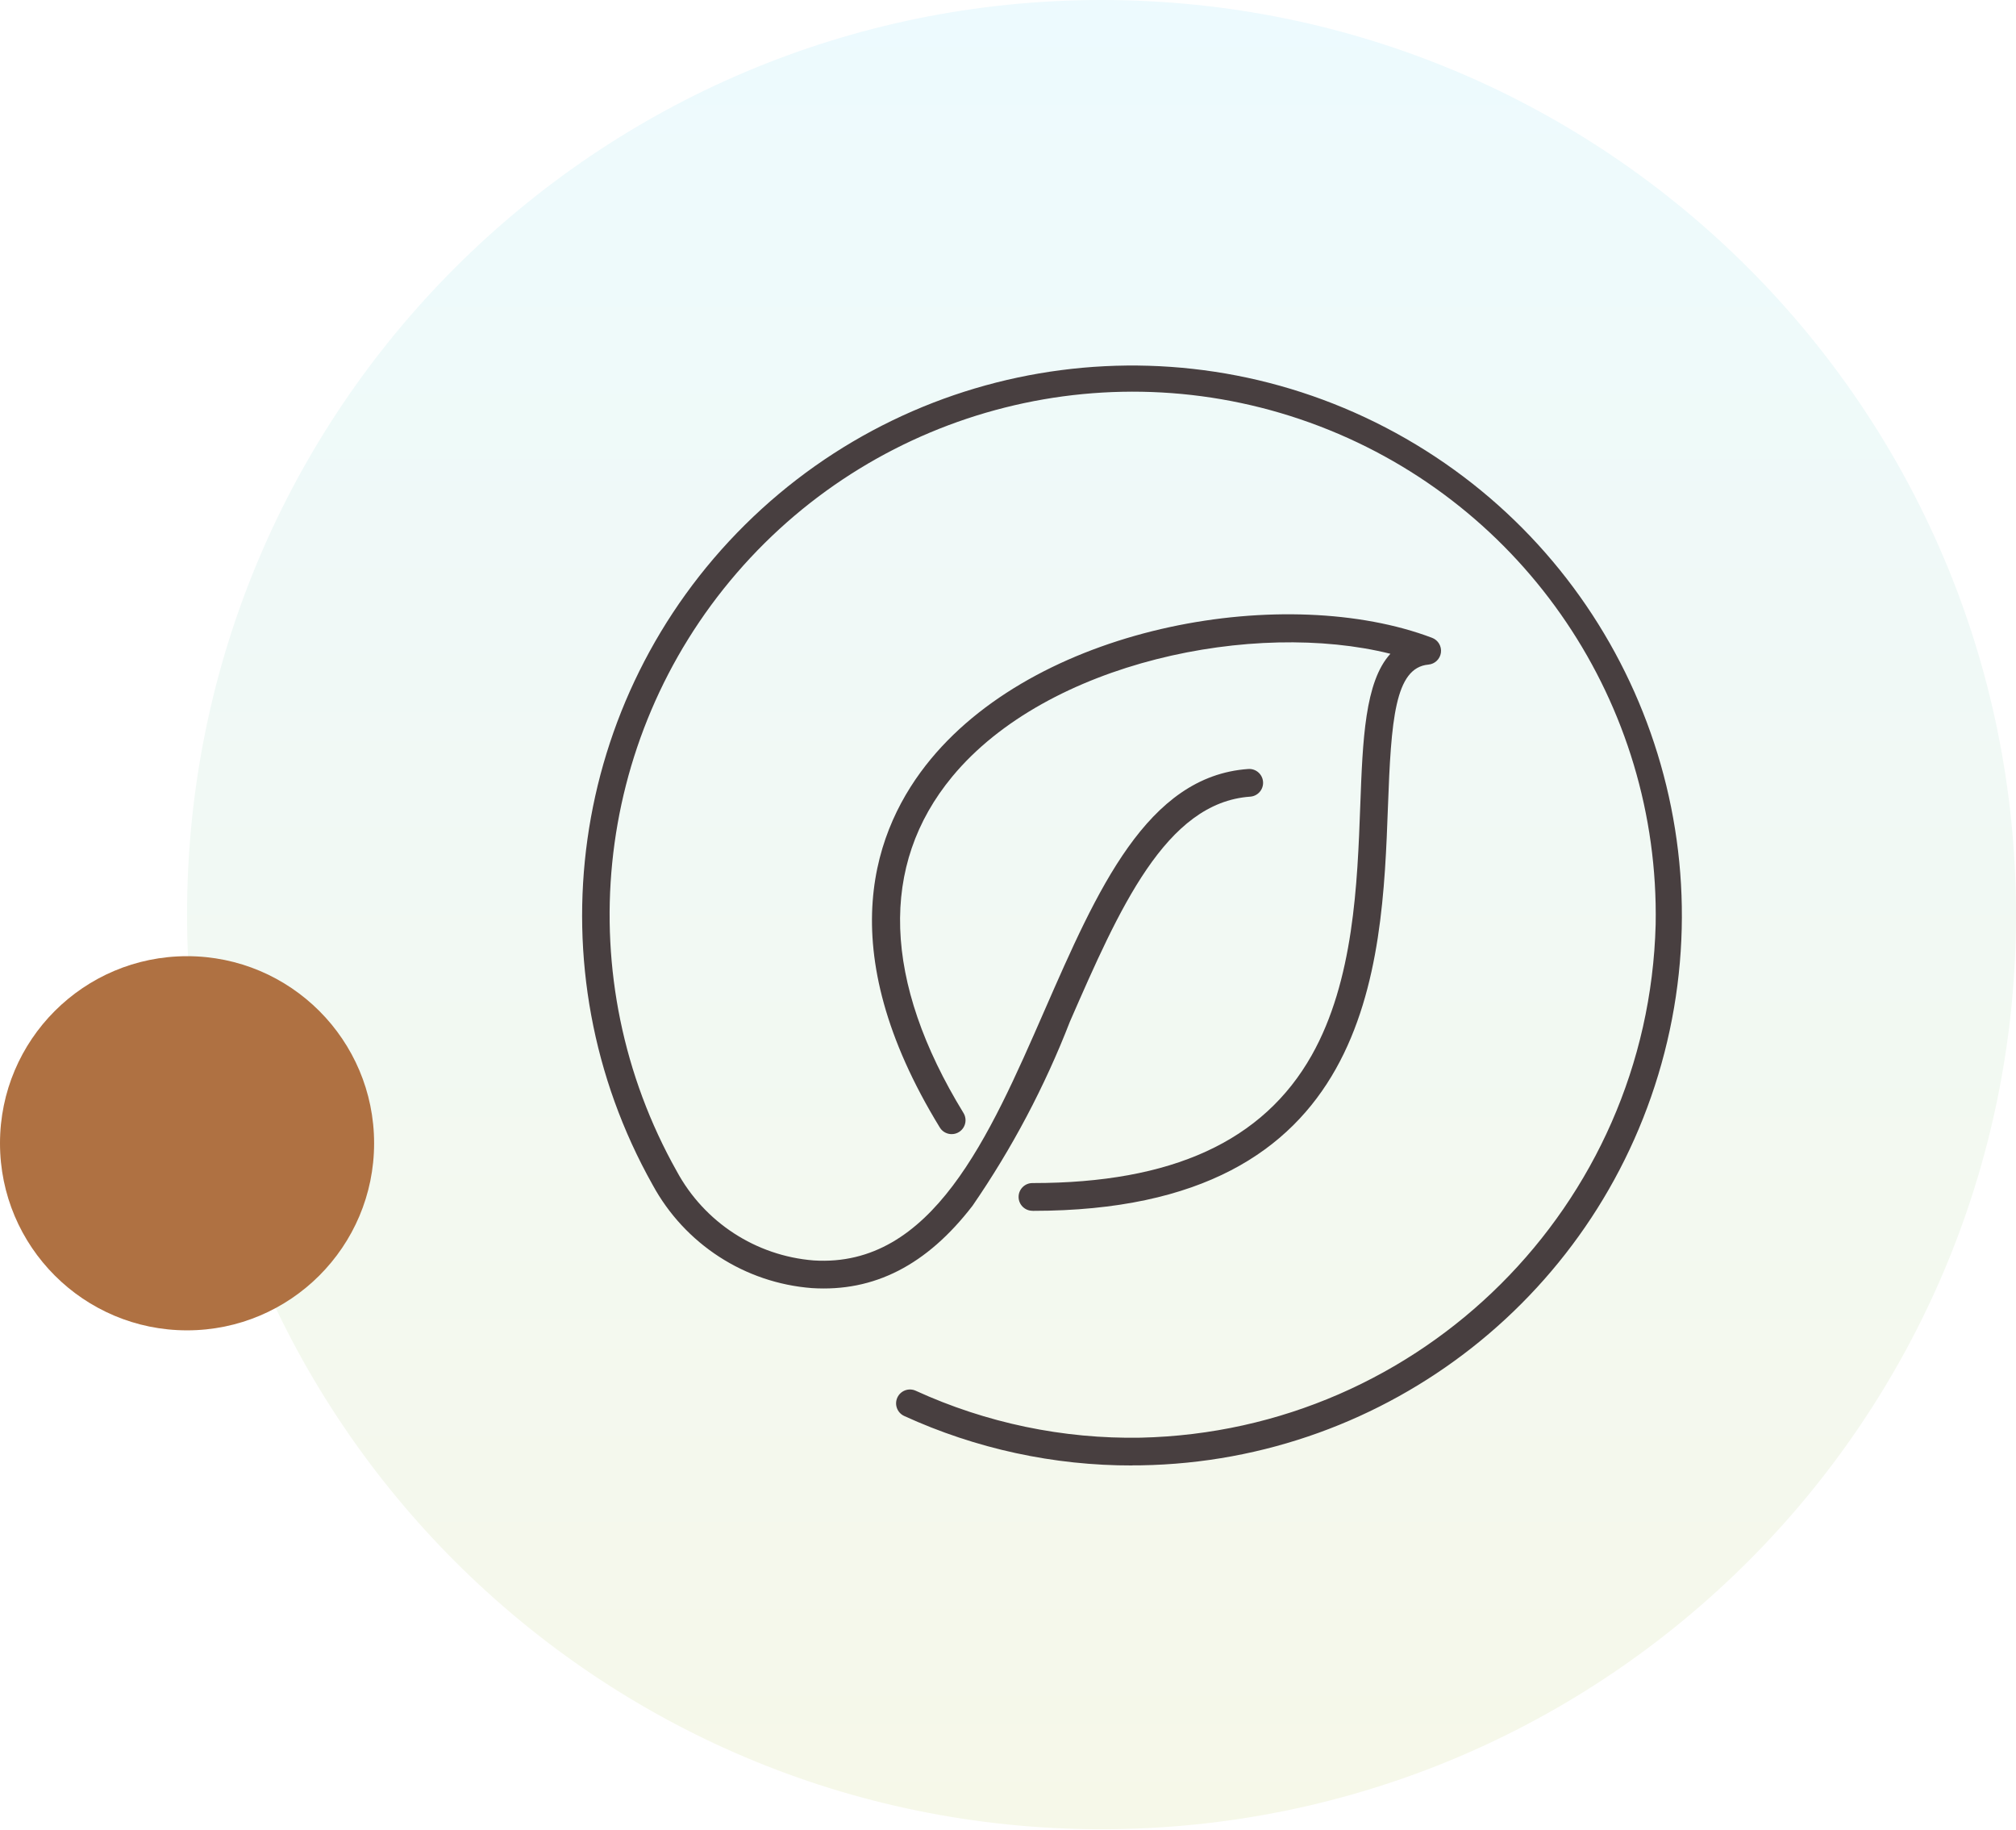
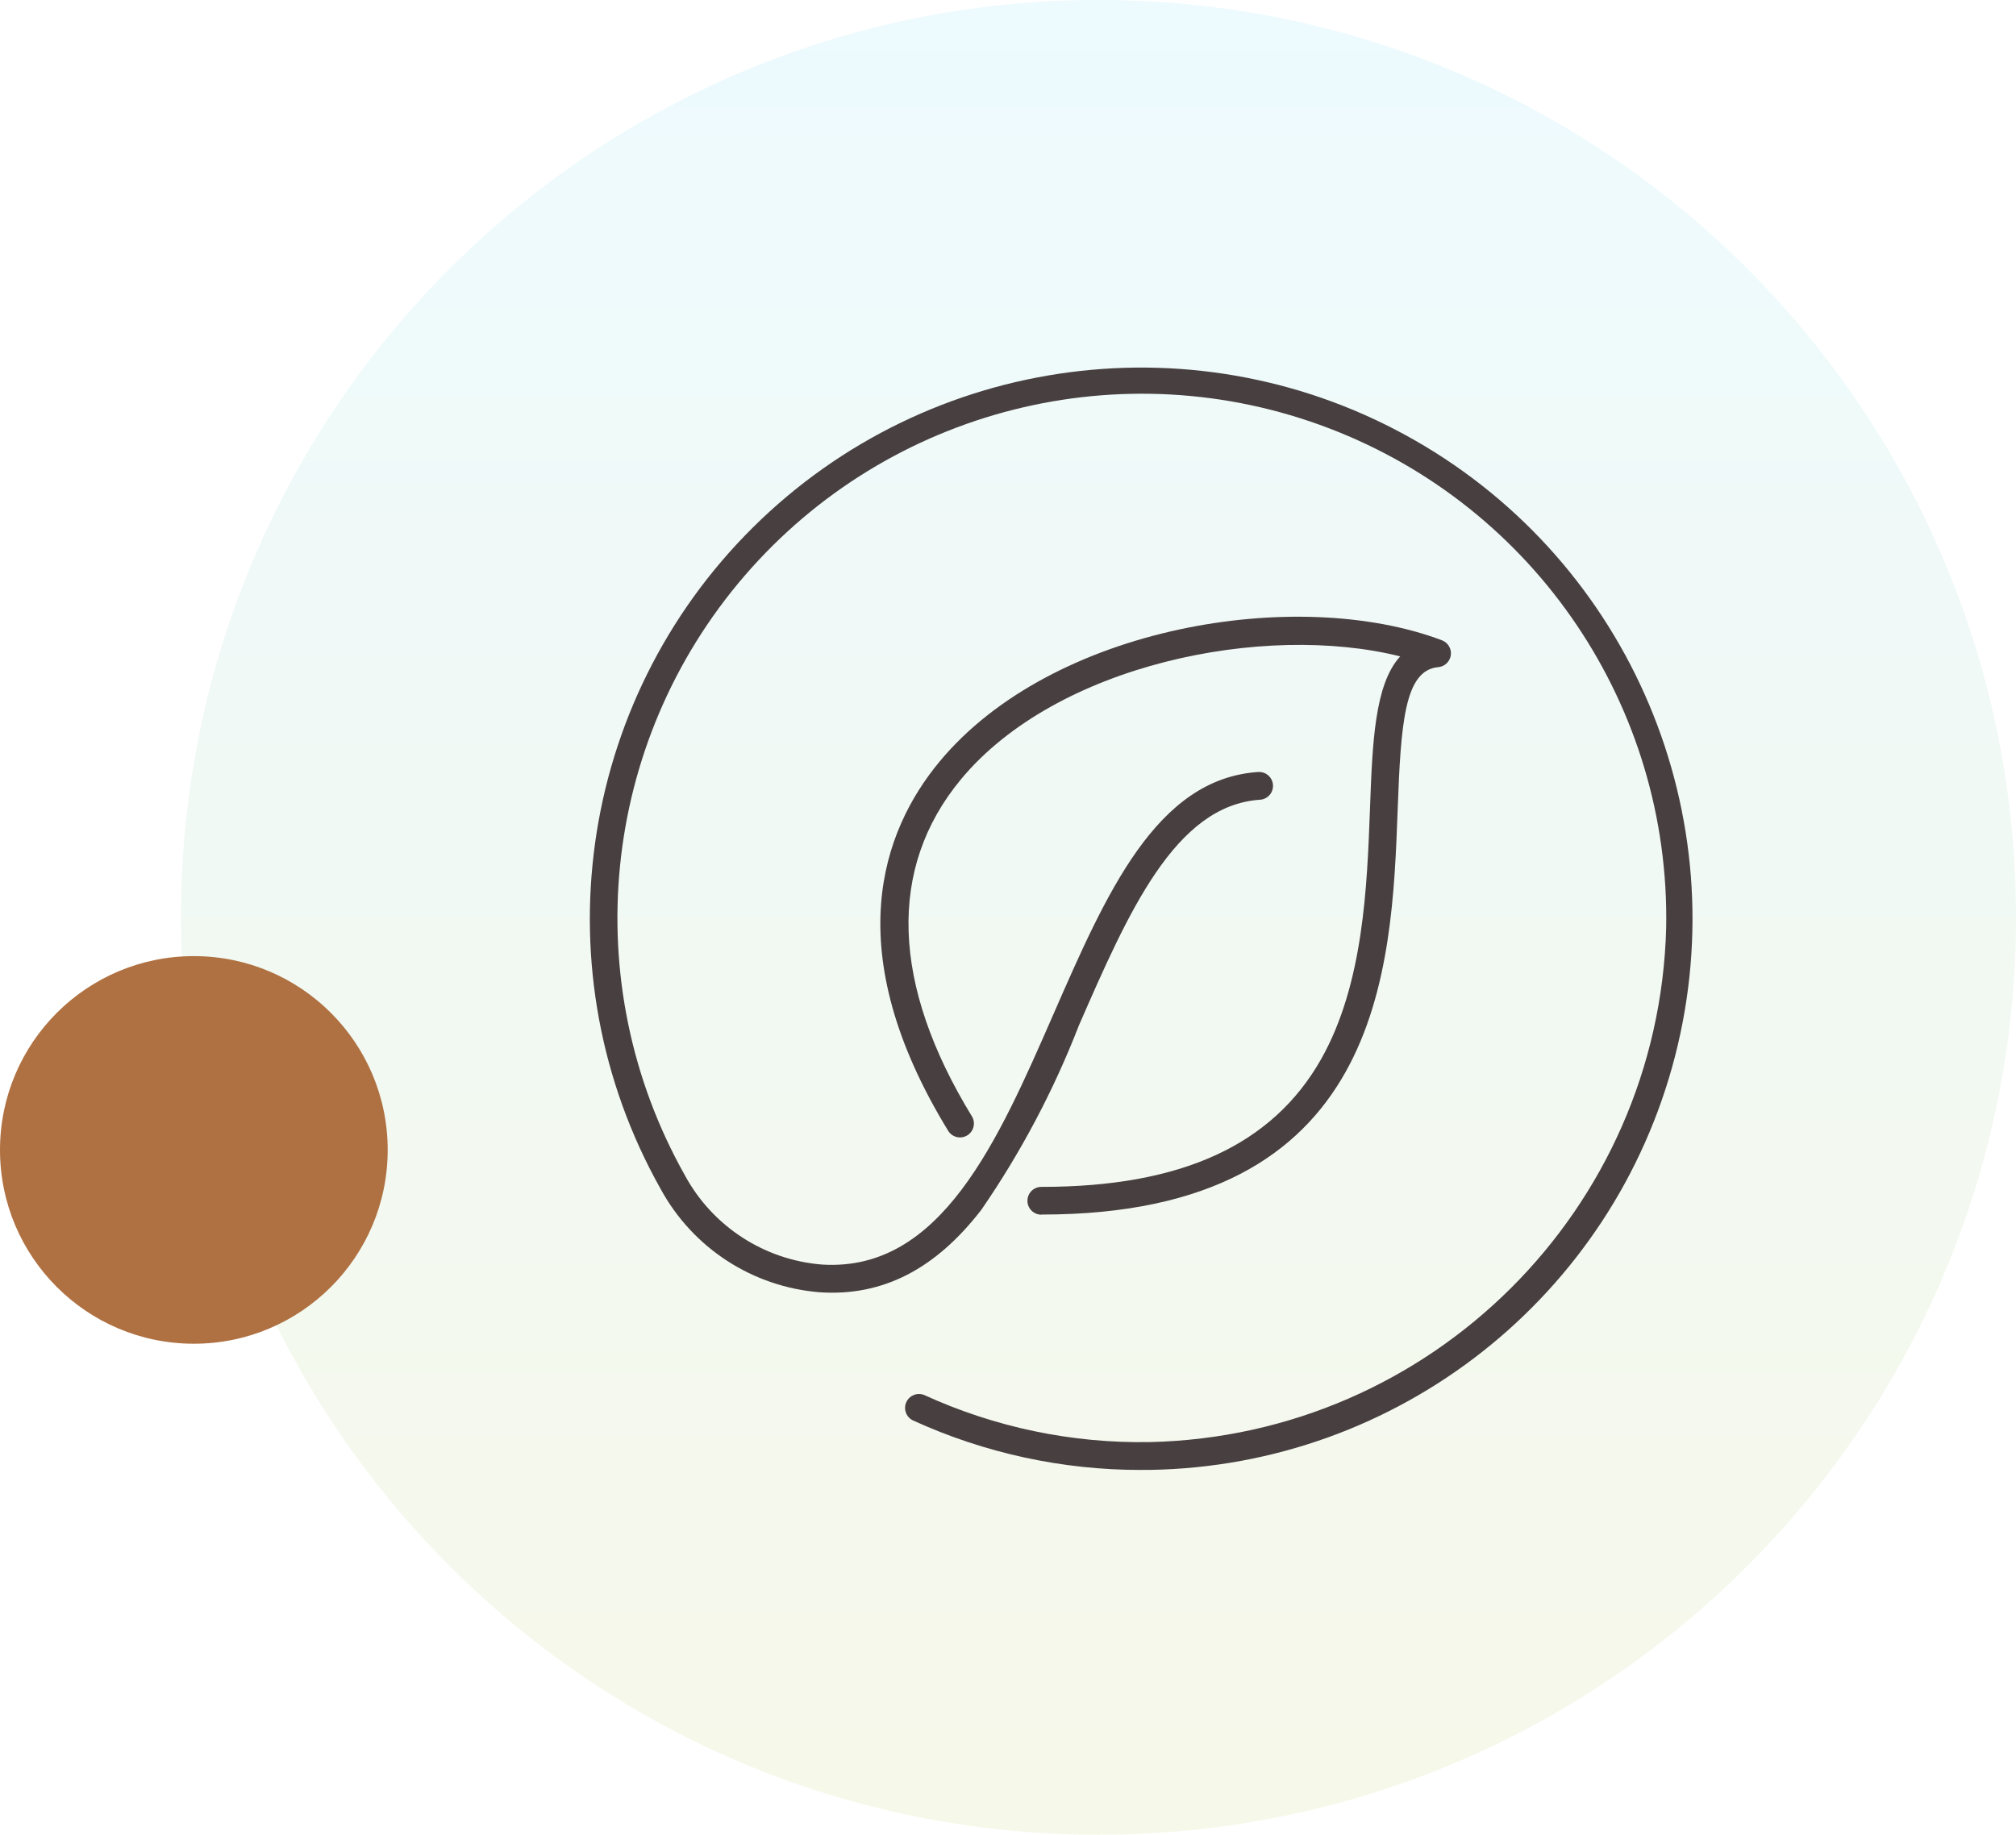
- <svg xmlns="http://www.w3.org/2000/svg" width="97" height="88" viewBox="0 0 97 88">
+ <svg xmlns="http://www.w3.org/2000/svg" width="78" height="71" viewBox="0 0 78 71">
  <defs>
    <linearGradient id="linear-gradient" x1="0.5" x2="0.5" y2="1" gradientUnits="objectBoundingBox">
      <stop offset="0" stop-color="#edfafe" />
      <stop offset="1" stop-color="#f6f8e9" />
    </linearGradient>
  </defs>
-   <g id="Grupo_1102169" data-name="Grupo 1102169" transform="translate(-934.333 -426)">
-     <g id="Grupo_1102163" data-name="Grupo 1102163" transform="translate(13007.333 12368)">
-       <circle id="Elipse_11698" data-name="Elipse 11698" cx="44" cy="44" r="44" transform="translate(-12064 -11942)" fill="url(#linear-gradient)" />
-       <circle id="Elipse_11699" data-name="Elipse 11699" cx="9" cy="9" r="9" transform="translate(-12073 -11896)" fill="#af7142" />
+   <g id="Grupo_1102169" data-name="Grupo 1102169" transform="translate(0.239 0.045)">
+     <g id="Grupo_1102163" data-name="Grupo 1102163" transform="translate(0 0)">
+       <circle id="Elipse_11698" data-name="Elipse 11698" cx="35.5" cy="35.5" r="35.5" transform="translate(6.761 -0.045)" fill="url(#linear-gradient)" />
+       <circle id="Elipse_11699" data-name="Elipse 11699" cx="7.5" cy="7.5" r="7.5" transform="translate(-0.239 36.955)" fill="#af7142" />
    </g>
-     <g id="Grupo_1102168" data-name="Grupo 1102168" transform="translate(12504.333 12167.199)">
-       <path id="Trazado_882413" data-name="Trazado 882413" d="M476.2,168.726a26.264,26.264,0,0,1-10.987-2.381.667.667,0,0,1,.554-1.214,24.943,24.943,0,0,0,10.826,2.258A25.361,25.361,0,0,0,501.369,142.7a25.167,25.167,0,1,0-47.1,11.871,8.227,8.227,0,0,0,6.584,4.291c5.7.365,8.447-5.931,11.108-12.018,2.537-5.8,4.933-11.285,9.806-11.624a.667.667,0,1,1,.093,1.331c-4.066.283-6.305,5.4-8.676,10.827a43.114,43.114,0,0,1-4.685,8.856c-2.2,2.855-4.732,4.151-7.73,3.959a9.555,9.555,0,0,1-7.661-4.967,26.456,26.456,0,1,1,23.5,13.493q-.207,0-.413,0" transform="translate(-11991.707 -11839.425)" fill="#483f40" />
-       <path id="Trazado_882414" data-name="Trazado 882414" d="M541.139,216.675h-.022a.667.667,0,0,1,0-1.334h.022c6.692,0,11.08-2.011,13.414-6.147,2.026-3.591,2.2-8.265,2.337-12.021.116-3.136.219-5.953,1.45-7.294-6.522-1.633-16.492.365-21.081,5.907-3.524,4.257-3.337,9.853.539,16.183a.667.667,0,0,1-1.138.7c-5.309-8.67-3.164-14.427-.429-17.73,5.4-6.517,17.181-8.452,24.115-5.828a.667.667,0,0,1-.177,1.288c-1.619.144-1.795,2.688-1.947,6.826-.285,7.747-.719,19.453-17.084,19.453" transform="translate(-12061.44 -11899.626)" fill="#483f40" />
+     <g id="Grupo_1102168" data-name="Grupo 1102168" transform="translate(22.574 14.108)">
+       <path id="Trazado_882413" data-name="Trazado 882413" d="M471.066,158.456a21.175,21.175,0,0,1-8.858-1.92.538.538,0,0,1,.447-.978,20.11,20.11,0,0,0,8.728,1.82,20.446,20.446,0,0,0,19.975-19.9,20.29,20.29,0,1,0-37.97,9.57,6.633,6.633,0,0,0,5.308,3.46c4.6.294,6.81-4.781,8.955-9.689,2.045-4.679,3.977-9.1,7.906-9.371a.538.538,0,1,1,.075,1.073c-3.278.228-5.084,4.357-6.994,8.729a34.759,34.759,0,0,1-3.777,7.14c-1.777,2.3-3.815,3.347-6.232,3.192a7.7,7.7,0,0,1-6.176-4A21.33,21.33,0,1,1,471.4,158.454l-.333,0" transform="translate(-449.706 -115.725)" fill="#483f40" />
+       <path id="Trazado_882414" data-name="Trazado 882414" d="M539.639,211.114h-.018a.538.538,0,0,1,0-1.076h.017c5.4,0,8.933-1.621,10.815-4.956,1.633-2.9,1.772-6.664,1.884-9.692.093-2.528.177-4.8,1.169-5.881-5.259-1.317-13.3.294-17,4.763-2.841,3.432-2.691,7.943.435,13.047a.538.538,0,0,1-.917.562c-4.281-6.99-2.551-11.632-.346-14.295,4.35-5.254,13.852-6.814,19.443-4.7a.538.538,0,0,1-.143,1.039c-1.305.116-1.447,2.167-1.57,5.5-.23,6.246-.58,15.684-13.773,15.684" transform="translate(-522.144 -178.261)" fill="#483f40" />
    </g>
  </g>
</svg>
